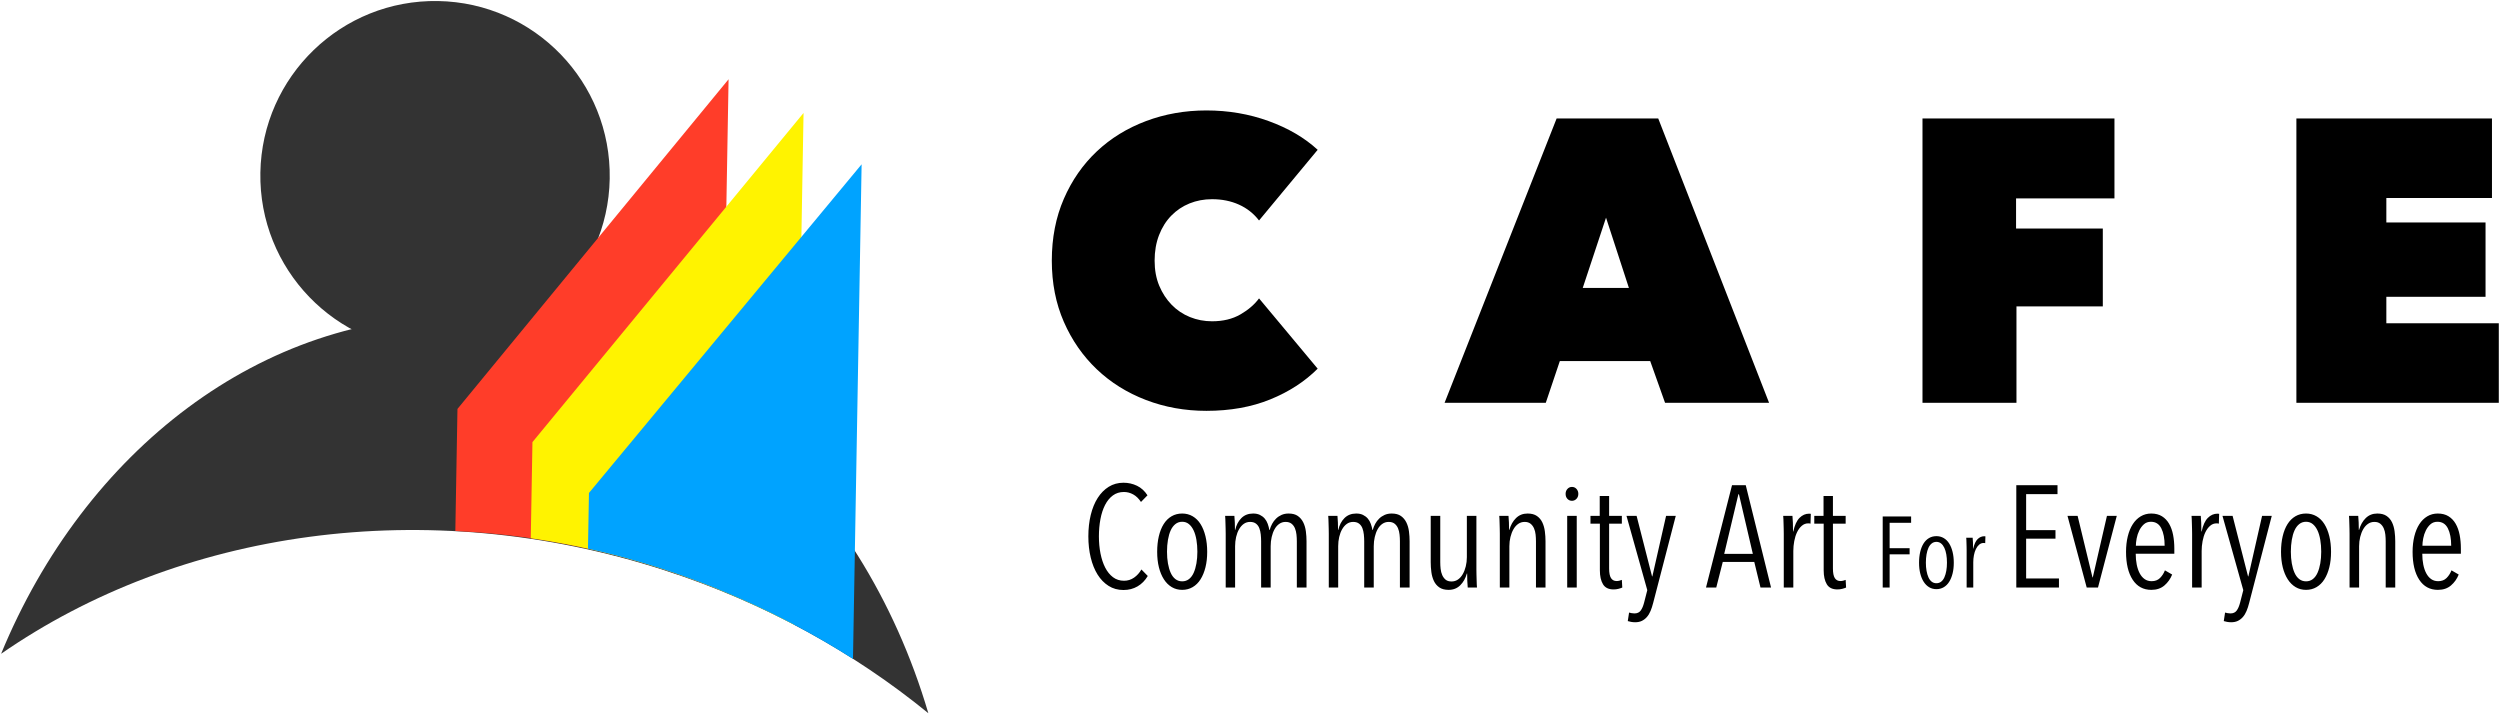
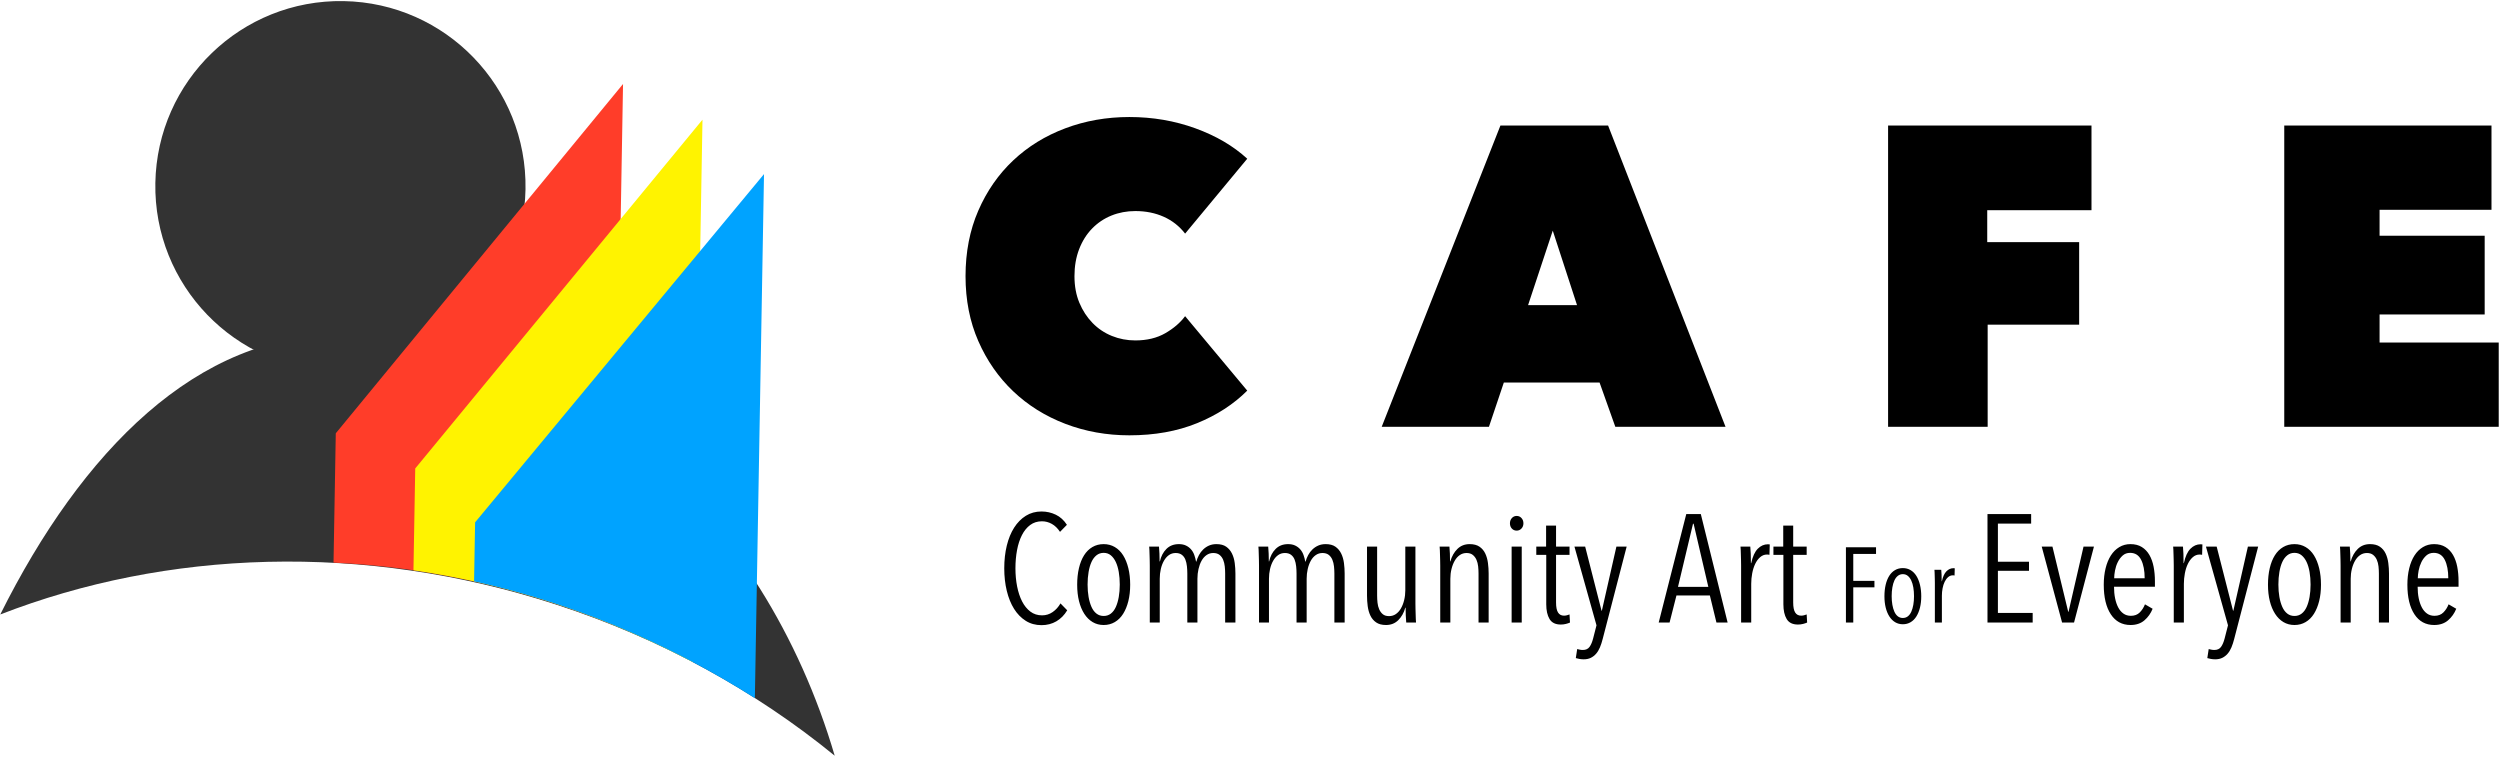
- <svg xmlns="http://www.w3.org/2000/svg" width="1245px" height="356px" viewBox="0 0 1245 356" version="1.1">
+ <svg xmlns="http://www.w3.org/2000/svg" width="1175px" height="356px" viewBox="0 0 1175 356" version="1.1">
  <g id="CAFE" stroke="none" stroke-width="1" fill="none" fill-rule="evenodd">
-     <g id="Final-Portfolio-Copy-5" transform="translate(-127, -232)">
-       <g id="Group-3" transform="translate(126.0276, 226.9581)">
+     <g id="Final-Portfolio-Copy-5" transform="translate(-197, -232)">
+       <g id="Group-3" transform="translate(195.0276, 228.9581)">
        <g id="Group-4" transform="translate(0.008726, 0.000076)">
-           <g id="Group" transform="translate(235.5, 181) rotate(1) translate(-235.5, -181) translate(4, 5)">
-             <circle id="Oval" fill="#333333" cx="212.072" cy="87.873" r="87" />
-             <path d="M0.161,329.687 C39.957,228.094 126.778,157.648 227.475,157.648 C335.143,157.648 426.946,238.184 462.367,351.218 C424.587,321.459 379.975,297.705 330.072,282.448 C209.74,245.659 87.285,267.031 0.161,329.687 Z" id="Combined-Shape" fill="#333333" />
-             <path d="M225.265,264.602 L225.265,203.8 L357.393,37.29 L357.393,291.642 C313.733,274.688 268.953,265.863 225.265,264.602 Z" id="Combined-Shape" fill="#FF3D29" />
-             <path d="M262.891,267.544 L262.891,219.673 L395.018,53.418 L395.018,308.446 C352.007,286.637 307.217,273.194 262.891,267.544 Z" id="Combined-Shape" fill="#FFF300" />
-             <path d="M291.467,272.263 L291.467,244.502 L424.376,78.482 L424.376,324.842 C415.145,319.186 405.604,313.838 395.763,308.824 C361.749,291.493 326.613,279.4 291.467,272.263 Z" id="Combined-Shape" fill="#00A3FF" />
+           <g id="Group" transform="translate(200.9947, 179.6021) rotate(1) translate(-200.9947, -179.6021) translate(3.994745, 3.602108)">
+             <circle id="Oval" fill="#333333" cx="156.421" cy="87.64" r="87" />
+             <path d="M0.077,291.696 C36.956,214.452 90.497,157.648 158.475,157.648 C266.143,157.648 357.946,238.184 393.367,351.218 C355.587,321.459 310.975,297.705 261.072,282.448 C169.856,254.56 77.419,260.094 0.077,291.696 Z" id="Combined-Shape" fill="#333333" />
+             <path d="M156.265,264.602 L156.265,203.8 L288.393,37.29 L288.393,291.642 C244.733,274.688 199.953,265.863 156.265,264.602 Z" id="Combined-Shape" fill="#FF3D29" />
+             <path d="M193.891,267.544 L193.891,219.673 L326.018,53.418 L326.018,308.446 C283.007,286.637 238.217,273.194 193.891,267.544 Z" id="Combined-Shape" fill="#FFF300" />
+             <path d="M222.467,272.263 L222.467,244.502 L355.376,78.482 L355.376,324.842 C346.145,319.186 336.604,313.838 326.763,308.824 C292.749,291.493 257.613,279.4 222.467,272.263 Z" id="Combined-Shape" fill="#00A3FF" />
          </g>
-           <g id="Group-2" transform="translate(524.7636, 60.04187)" fill="#000000" fill-rule="nonzero">
+           <g id="Group-2" transform="translate(455.7636, 58.04187)" fill="#000000" fill-rule="nonzero">
            <path d="M47.792,231.84 C46.448,234.096 44.744,235.824 42.68,237.024 C40.616,238.224 38.288,238.824 35.696,238.824 C32.912,238.824 30.44,238.14 28.28,236.772 C26.12,235.404 24.296,233.532 22.808,231.156 C21.32,228.78 20.18,225.96 19.388,222.696 C18.596,219.432 18.2,215.904 18.2,212.112 C18.2,208.272 18.596,204.72 19.388,201.456 C20.18,198.192 21.332,195.372 22.844,192.996 C24.356,190.62 26.192,188.76 28.352,187.416 C30.512,186.072 32.96,185.4 35.696,185.4 C38.096,185.4 40.34,185.904 42.428,186.912 C44.516,187.92 46.256,189.504 47.648,191.664 L44.408,194.976 C43.304,193.296 42.02,192.048 40.556,191.232 C39.092,190.416 37.544,190.008 35.912,190.008 C33.8,190.008 31.964,190.584 30.404,191.736 C28.844,192.888 27.548,194.472 26.516,196.488 C25.484,198.504 24.716,200.856 24.212,203.544 C23.708,206.232 23.456,209.088 23.456,212.112 C23.456,215.136 23.72,217.98 24.248,220.644 C24.776,223.308 25.556,225.648 26.588,227.664 C27.62,229.68 28.916,231.276 30.476,232.452 C32.036,233.628 33.872,234.216 35.984,234.216 C37.808,234.216 39.464,233.7 40.952,232.668 C42.44,231.636 43.664,230.28 44.624,228.6 L47.792,231.84 Z M77.384,219.816 C77.384,222.648 77.096,225.216 76.52,227.52 C75.944,229.824 75.128,231.816 74.072,233.496 C73.016,235.176 71.708,236.472 70.148,237.384 C68.588,238.296 66.848,238.752 64.928,238.752 C63.008,238.752 61.28,238.296 59.744,237.384 C58.208,236.472 56.9,235.176 55.82,233.496 C54.74,231.816 53.912,229.824 53.336,227.52 C52.76,225.216 52.472,222.648 52.472,219.816 C52.472,216.984 52.748,214.392 53.3,212.04 C53.852,209.688 54.656,207.672 55.712,205.992 C56.768,204.312 58.076,203.016 59.636,202.104 C61.196,201.192 62.96,200.736 64.928,200.736 C66.848,200.736 68.588,201.192 70.148,202.104 C71.708,203.016 73.016,204.312 74.072,205.992 C75.128,207.672 75.944,209.688 76.52,212.04 C77.096,214.392 77.384,216.984 77.384,219.816 Z M72.488,219.744 C72.488,217.632 72.332,215.664 72.02,213.84 C71.708,212.016 71.24,210.444 70.616,209.124 C69.992,207.804 69.212,206.76 68.276,205.992 C67.34,205.224 66.224,204.84 64.928,204.84 C63.632,204.84 62.504,205.224 61.544,205.992 C60.584,206.76 59.804,207.804 59.204,209.124 C58.604,210.444 58.148,212.016 57.836,213.84 C57.524,215.664 57.368,217.632 57.368,219.744 C57.368,221.856 57.524,223.8 57.836,225.576 C58.148,227.352 58.604,228.912 59.204,230.256 C59.804,231.6 60.584,232.644 61.544,233.388 C62.504,234.132 63.632,234.504 64.928,234.504 C66.224,234.504 67.352,234.132 68.312,233.388 C69.272,232.644 70.052,231.6 70.652,230.256 C71.252,228.912 71.708,227.352 72.02,225.576 C72.332,223.8 72.488,221.856 72.488,219.744 Z M91.352,208.872 C91.88,206.472 92.9,204.516 94.412,203.004 C95.924,201.492 97.88,200.736 100.28,200.736 C101.576,200.736 102.692,200.964 103.628,201.42 C104.564,201.876 105.356,202.476 106.004,203.22 C106.652,203.964 107.156,204.84 107.516,205.848 C107.876,206.856 108.152,207.888 108.344,208.944 L108.488,208.944 C108.776,207.888 109.184,206.868 109.712,205.884 C110.24,204.9 110.9,204.024 111.692,203.256 C112.484,202.488 113.396,201.876 114.428,201.42 C115.46,200.964 116.624,200.736 117.92,200.736 C119.84,200.736 121.376,201.144 122.528,201.96 C123.68,202.776 124.58,203.844 125.228,205.164 C125.876,206.484 126.308,207.972 126.524,209.628 C126.74,211.284 126.848,212.928 126.848,214.56 L126.848,237.6 L122.024,237.6 L122.024,214.56 C122.024,213.456 121.964,212.34 121.844,211.212 C121.724,210.084 121.472,209.052 121.088,208.116 C120.704,207.18 120.14,206.412 119.396,205.812 C118.652,205.212 117.656,204.912 116.408,204.912 C115.256,204.912 114.212,205.236 113.276,205.884 C112.34,206.532 111.56,207.42 110.936,208.548 C110.312,209.676 109.832,210.972 109.496,212.436 C109.16,213.9 108.992,215.424 108.992,217.008 L108.992,237.6 L104.24,237.6 L104.24,214.56 C104.24,213.456 104.18,212.328 104.06,211.176 C103.94,210.024 103.7,208.98 103.34,208.044 C102.98,207.108 102.428,206.352 101.684,205.776 C100.94,205.2 99.968,204.912 98.768,204.912 C97.568,204.912 96.512,205.236 95.6,205.884 C94.688,206.532 93.908,207.42 93.26,208.548 C92.612,209.676 92.12,210.972 91.784,212.436 C91.448,213.9 91.28,215.424 91.28,217.008 L91.28,237.6 L86.6,237.6 L86.6,210.888 C86.6,210.12 86.588,209.292 86.564,208.404 C86.54,207.516 86.516,206.652 86.492,205.812 C86.468,204.972 86.444,204.204 86.42,203.508 C86.396,202.812 86.36,202.272 86.312,201.888 L90.92,201.888 C91.016,202.8 91.088,203.904 91.136,205.2 C91.184,206.496 91.208,207.72 91.208,208.872 L91.352,208.872 Z M142.688,208.872 C143.216,206.472 144.236,204.516 145.748,203.004 C147.26,201.492 149.216,200.736 151.616,200.736 C152.912,200.736 154.028,200.964 154.964,201.42 C155.9,201.876 156.692,202.476 157.34,203.22 C157.988,203.964 158.492,204.84 158.852,205.848 C159.212,206.856 159.488,207.888 159.68,208.944 L159.824,208.944 C160.112,207.888 160.52,206.868 161.048,205.884 C161.576,204.9 162.236,204.024 163.028,203.256 C163.82,202.488 164.732,201.876 165.764,201.42 C166.796,200.964 167.96,200.736 169.256,200.736 C171.176,200.736 172.712,201.144 173.864,201.96 C175.016,202.776 175.916,203.844 176.564,205.164 C177.212,206.484 177.644,207.972 177.86,209.628 C178.076,211.284 178.184,212.928 178.184,214.56 L178.184,237.6 L173.36,237.6 L173.36,214.56 C173.36,213.456 173.3,212.34 173.18,211.212 C173.06,210.084 172.808,209.052 172.424,208.116 C172.04,207.18 171.476,206.412 170.732,205.812 C169.988,205.212 168.992,204.912 167.744,204.912 C166.592,204.912 165.548,205.236 164.612,205.884 C163.676,206.532 162.896,207.42 162.272,208.548 C161.648,209.676 161.168,210.972 160.832,212.436 C160.496,213.9 160.328,215.424 160.328,217.008 L160.328,237.6 L155.576,237.6 L155.576,214.56 C155.576,213.456 155.516,212.328 155.396,211.176 C155.276,210.024 155.036,208.98 154.676,208.044 C154.316,207.108 153.764,206.352 153.02,205.776 C152.276,205.2 151.304,204.912 150.104,204.912 C148.904,204.912 147.848,205.236 146.936,205.884 C146.024,206.532 145.244,207.42 144.596,208.548 C143.948,209.676 143.456,210.972 143.12,212.436 C142.784,213.9 142.616,215.424 142.616,217.008 L142.616,237.6 L137.936,237.6 L137.936,210.888 C137.936,210.12 137.924,209.292 137.9,208.404 C137.876,207.516 137.852,206.652 137.828,205.812 C137.804,204.972 137.78,204.204 137.756,203.508 C137.732,202.812 137.696,202.272 137.648,201.888 L142.256,201.888 C142.352,202.8 142.424,203.904 142.472,205.2 C142.52,206.496 142.544,207.72 142.544,208.872 L142.688,208.872 Z M193.448,201.888 L193.448,224.928 C193.448,226.032 193.508,227.148 193.628,228.276 C193.748,229.404 194.012,230.436 194.42,231.372 C194.828,232.308 195.392,233.076 196.112,233.676 C196.832,234.276 197.816,234.576 199.064,234.576 C200.264,234.576 201.332,234.252 202.268,233.604 C203.204,232.956 203.996,232.068 204.644,230.94 C205.292,229.812 205.796,228.516 206.156,227.052 C206.516,225.588 206.696,224.064 206.696,222.48 L206.696,201.888 L211.448,201.888 L211.448,228.6 C211.448,229.368 211.46,230.196 211.484,231.084 C211.508,231.972 211.532,232.836 211.556,233.676 C211.58,234.516 211.604,235.296 211.628,236.016 C211.652,236.736 211.688,237.264 211.736,237.6 L207.128,237.6 C207.032,236.688 206.96,235.584 206.912,234.288 C206.864,232.992 206.84,231.768 206.84,230.616 L206.696,230.616 C206.024,233.016 204.92,234.972 203.384,236.484 C201.848,237.996 199.928,238.752 197.624,238.752 C195.704,238.752 194.156,238.344 192.98,237.528 C191.804,236.712 190.904,235.644 190.28,234.324 C189.656,233.004 189.236,231.528 189.02,229.896 C188.804,228.264 188.696,226.608 188.696,224.928 L188.696,201.888 L193.448,201.888 Z M241.112,237.6 L241.112,214.56 C241.112,213.456 241.052,212.34 240.932,211.212 C240.812,210.084 240.548,209.052 240.14,208.116 C239.732,207.18 239.156,206.412 238.412,205.812 C237.668,205.212 236.696,204.912 235.496,204.912 C234.296,204.912 233.228,205.236 232.292,205.884 C231.356,206.532 230.564,207.42 229.916,208.548 C229.268,209.676 228.764,210.972 228.404,212.436 C228.044,213.9 227.864,215.424 227.864,217.008 L227.864,237.6 L223.112,237.6 L223.112,210.888 C223.112,210.12 223.1,209.292 223.076,208.404 C223.052,207.516 223.028,206.652 223.004,205.812 C222.98,204.972 222.956,204.204 222.932,203.508 C222.908,202.812 222.872,202.272 222.824,201.888 L227.432,201.888 C227.528,202.8 227.6,203.904 227.648,205.2 C227.696,206.496 227.72,207.72 227.72,208.872 L227.864,208.872 C228.536,206.472 229.64,204.516 231.176,203.004 C232.712,201.492 234.632,200.736 236.936,200.736 C238.856,200.736 240.404,201.144 241.58,201.96 C242.756,202.776 243.656,203.844 244.28,205.164 C244.904,206.484 245.324,207.972 245.54,209.628 C245.756,211.284 245.864,212.928 245.864,214.56 L245.864,237.6 L241.112,237.6 Z M262.208,190.944 C262.208,191.952 261.896,192.78 261.272,193.428 C260.648,194.076 259.904,194.4 259.04,194.4 C258.128,194.4 257.372,194.076 256.772,193.428 C256.172,192.78 255.872,191.952 255.872,190.944 C255.872,189.984 256.172,189.168 256.772,188.496 C257.372,187.824 258.128,187.488 259.04,187.488 C259.952,187.488 260.708,187.824 261.308,188.496 C261.908,189.168 262.208,189.984 262.208,190.944 Z M256.664,237.6 L256.664,201.888 L261.416,201.888 L261.416,237.6 L256.664,237.6 Z M284.096,237.6 C283.568,237.84 282.92,238.056 282.152,238.248 C281.384,238.44 280.592,238.536 279.776,238.536 C277.28,238.536 275.516,237.672 274.484,235.944 C273.452,234.216 272.936,231.912 272.936,229.032 L272.936,205.776 L268.256,205.776 L268.256,201.888 L272.864,201.888 L272.864,192.024 L277.544,192.024 L277.544,201.888 L283.88,201.888 L283.88,205.776 L277.544,205.776 L277.544,228.168 C277.544,230.328 277.856,231.9 278.48,232.884 C279.104,233.868 280.04,234.36 281.288,234.36 C281.72,234.36 282.176,234.3 282.656,234.18 C283.136,234.06 283.544,233.928 283.88,233.784 L284.096,237.6 Z M299.504,245.16 C299.12,246.696 298.676,248.064 298.172,249.264 C297.668,250.464 297.056,251.472 296.336,252.288 C295.616,253.104 294.788,253.74 293.852,254.196 C292.916,254.652 291.8,254.88 290.504,254.88 C289.832,254.88 289.16,254.82 288.488,254.7 C287.816,254.58 287.264,254.448 286.832,254.304 L287.48,250.056 C287.816,250.152 288.224,250.248 288.704,250.344 C289.184,250.44 289.664,250.488 290.144,250.488 C291.536,250.488 292.58,250.008 293.276,249.048 C293.972,248.088 294.536,246.768 294.968,245.088 L296.552,238.896 L286.184,201.888 L291.224,201.888 L298.928,232.056 L299.072,232.056 L305.912,201.888 L310.736,201.888 L299.504,245.16 Z M352.928,237.6 L349.832,224.856 L334.136,224.856 L330.896,237.6 L325.784,237.6 L338.744,186.624 L345.584,186.624 L358.184,237.6 L352.928,237.6 Z M342.2,191.16 L341.912,191.16 L334.856,220.824 L349.112,220.824 L342.2,191.16 Z M369.272,209.664 C369.944,206.544 370.976,204.288 372.368,202.896 C373.76,201.504 375.344,200.808 377.12,200.808 C377.504,200.808 377.792,200.832 377.984,200.88 L377.84,205.776 C377.648,205.728 377.468,205.692 377.3,205.668 C377.132,205.644 376.928,205.632 376.688,205.632 C375.488,205.632 374.42,206.04 373.484,206.856 C372.548,207.672 371.768,208.728 371.144,210.024 C370.52,211.32 370.052,212.796 369.74,214.452 C369.428,216.108 369.272,217.752 369.272,219.384 L369.272,237.6 L364.52,237.6 L364.52,210.888 C364.52,210.12 364.508,209.292 364.484,208.404 C364.46,207.516 364.436,206.652 364.412,205.812 C364.388,204.972 364.364,204.204 364.34,203.508 C364.316,202.812 364.28,202.272 364.232,201.888 L368.84,201.888 C368.936,202.8 369.008,203.94 369.056,205.308 C369.104,206.676 369.128,208.128 369.128,209.664 L369.272,209.664 Z M395.552,237.6 C395.024,237.84 394.376,238.056 393.608,238.248 C392.84,238.44 392.048,238.536 391.232,238.536 C388.736,238.536 386.972,237.672 385.94,235.944 C384.908,234.216 384.392,231.912 384.392,229.032 L384.392,205.776 L379.712,205.776 L379.712,201.888 L384.32,201.888 L384.32,192.024 L389,192.024 L389,201.888 L395.336,201.888 L395.336,205.776 L389,205.776 L389,228.168 C389,230.328 389.312,231.9 389.936,232.884 C390.56,233.868 391.496,234.36 392.744,234.36 C393.176,234.36 393.632,234.3 394.112,234.18 C394.592,234.06 395,233.928 395.336,233.784 L395.552,237.6 Z M417.236,205.35 L417.236,218 L427.186,218 L427.186,221.05 L417.236,221.05 L417.236,237.6 L413.786,237.6 L413.786,202.2 L427.936,202.2 L427.936,205.35 L417.236,205.35 Z M449.186,225.25 C449.186,227.217 448.986,229 448.586,230.6 C448.186,232.2 447.619,233.583 446.886,234.75 C446.153,235.917 445.244,236.817 444.161,237.45 C443.078,238.083 441.869,238.4 440.536,238.4 C439.203,238.4 438.003,238.083 436.936,237.45 C435.869,236.817 434.961,235.917 434.211,234.75 C433.461,233.583 432.886,232.2 432.486,230.6 C432.086,229 431.886,227.217 431.886,225.25 C431.886,223.283 432.078,221.483 432.461,219.85 C432.844,218.217 433.403,216.817 434.136,215.65 C434.869,214.483 435.778,213.583 436.861,212.95 C437.944,212.317 439.169,212 440.536,212 C441.869,212 443.078,212.317 444.161,212.95 C445.244,213.583 446.153,214.483 446.886,215.65 C447.619,216.817 448.186,218.217 448.586,219.85 C448.986,221.483 449.186,223.283 449.186,225.25 Z M445.786,225.2 C445.786,223.733 445.678,222.367 445.461,221.1 C445.244,219.833 444.919,218.742 444.486,217.825 C444.053,216.908 443.511,216.183 442.861,215.65 C442.211,215.117 441.436,214.85 440.536,214.85 C439.636,214.85 438.853,215.117 438.186,215.65 C437.519,216.183 436.978,216.908 436.561,217.825 C436.144,218.742 435.828,219.833 435.611,221.1 C435.394,222.367 435.286,223.733 435.286,225.2 C435.286,226.667 435.394,228.017 435.611,229.25 C435.828,230.483 436.144,231.567 436.561,232.5 C436.978,233.433 437.519,234.158 438.186,234.675 C438.853,235.192 439.636,235.45 440.536,235.45 C441.436,235.45 442.219,235.192 442.886,234.675 C443.553,234.158 444.094,233.433 444.511,232.5 C444.928,231.567 445.244,230.483 445.461,229.25 C445.678,228.017 445.786,226.667 445.786,225.2 Z M458.886,218.2 C459.353,216.033 460.069,214.467 461.036,213.5 C462.003,212.533 463.103,212.05 464.336,212.05 C464.603,212.05 464.803,212.067 464.936,212.1 L464.836,215.5 C464.703,215.467 464.578,215.442 464.461,215.425 C464.344,215.408 464.203,215.4 464.036,215.4 C463.203,215.4 462.461,215.683 461.811,216.25 C461.161,216.817 460.619,217.55 460.186,218.45 C459.753,219.35 459.428,220.375 459.211,221.525 C458.994,222.675 458.886,223.817 458.886,224.95 L458.886,237.6 L455.586,237.6 L455.586,219.05 C455.586,218.517 455.578,217.942 455.561,217.325 C455.544,216.708 455.528,216.108 455.511,215.525 C455.494,214.942 455.478,214.408 455.461,213.925 C455.444,213.442 455.419,213.067 455.386,212.8 L458.586,212.8 C458.653,213.433 458.703,214.225 458.736,215.175 C458.769,216.125 458.786,217.133 458.786,218.2 L458.886,218.2 Z M480.318,237.6 L480.318,186.624 L500.838,186.624 L500.838,191.088 L485.214,191.088 L485.214,209.016 L499.83,209.016 L499.83,213.264 L485.214,213.264 L485.214,233.064 L501.558,233.064 L501.558,237.6 L480.318,237.6 Z M520.998,237.6 L515.382,237.6 L505.806,201.888 L510.846,201.888 L518.262,232.56 L518.406,232.56 L525.462,201.888 L530.358,201.888 L520.998,237.6 Z M539.79,220.752 C539.79,222.72 539.958,224.532 540.294,226.188 C540.63,227.844 541.122,229.284 541.77,230.508 C542.418,231.732 543.234,232.692 544.218,233.388 C545.202,234.084 546.366,234.432 547.71,234.432 C549.438,234.432 550.83,233.904 551.886,232.848 C552.942,231.792 553.758,230.52 554.334,229.032 L557.934,231.12 C557.07,233.28 555.786,235.092 554.082,236.556 C552.378,238.02 550.206,238.752 547.566,238.752 C543.582,238.752 540.486,237.072 538.278,233.712 C536.07,230.352 534.966,225.72 534.966,219.816 C534.966,217.032 535.254,214.464 535.83,212.112 C536.406,209.76 537.234,207.744 538.314,206.064 C539.394,204.384 540.714,203.076 542.274,202.14 C543.834,201.204 545.574,200.736 547.494,200.736 C549.606,200.736 551.394,201.192 552.858,202.104 C554.322,203.016 555.51,204.264 556.422,205.848 C557.334,207.432 557.994,209.28 558.402,211.392 C558.81,213.504 559.014,215.76 559.014,218.16 L559.014,220.752 L539.79,220.752 Z M554.19,216.792 C554.19,213.192 553.638,210.3 552.534,208.116 C551.43,205.932 549.702,204.84 547.35,204.84 C545.958,204.84 544.794,205.26 543.858,206.1 C542.922,206.94 542.154,207.972 541.554,209.196 C540.954,210.42 540.522,211.728 540.258,213.12 C539.994,214.512 539.862,215.736 539.862,216.792 L554.19,216.792 Z M572.622,209.664 C573.294,206.544 574.326,204.288 575.718,202.896 C577.11,201.504 578.694,200.808 580.47,200.808 C580.854,200.808 581.142,200.832 581.334,200.88 L581.19,205.776 C580.998,205.728 580.818,205.692 580.65,205.668 C580.482,205.644 580.278,205.632 580.038,205.632 C578.838,205.632 577.77,206.04 576.834,206.856 C575.898,207.672 575.118,208.728 574.494,210.024 C573.87,211.32 573.402,212.796 573.09,214.452 C572.778,216.108 572.622,217.752 572.622,219.384 L572.622,237.6 L567.87,237.6 L567.87,210.888 C567.87,210.12 567.858,209.292 567.834,208.404 C567.81,207.516 567.786,206.652 567.762,205.812 C567.738,204.972 567.714,204.204 567.69,203.508 C567.666,202.812 567.63,202.272 567.582,201.888 L572.19,201.888 C572.286,202.8 572.358,203.94 572.406,205.308 C572.454,206.676 572.478,208.128 572.478,209.664 L572.622,209.664 Z M596.31,245.16 C595.926,246.696 595.482,248.064 594.978,249.264 C594.474,250.464 593.862,251.472 593.142,252.288 C592.422,253.104 591.594,253.74 590.658,254.196 C589.722,254.652 588.606,254.88 587.31,254.88 C586.638,254.88 585.966,254.82 585.294,254.7 C584.622,254.58 584.07,254.448 583.638,254.304 L584.286,250.056 C584.622,250.152 585.03,250.248 585.51,250.344 C585.99,250.44 586.47,250.488 586.95,250.488 C588.342,250.488 589.386,250.008 590.082,249.048 C590.778,248.088 591.342,246.768 591.774,245.088 L593.358,238.896 L582.99,201.888 L588.03,201.888 L595.734,232.056 L595.878,232.056 L602.718,201.888 L607.542,201.888 L596.31,245.16 Z M637.062,219.816 C637.062,222.648 636.774,225.216 636.198,227.52 C635.622,229.824 634.806,231.816 633.75,233.496 C632.694,235.176 631.386,236.472 629.826,237.384 C628.266,238.296 626.526,238.752 624.606,238.752 C622.686,238.752 620.958,238.296 619.422,237.384 C617.886,236.472 616.578,235.176 615.498,233.496 C614.418,231.816 613.59,229.824 613.014,227.52 C612.438,225.216 612.15,222.648 612.15,219.816 C612.15,216.984 612.426,214.392 612.978,212.04 C613.53,209.688 614.334,207.672 615.39,205.992 C616.446,204.312 617.754,203.016 619.314,202.104 C620.874,201.192 622.638,200.736 624.606,200.736 C626.526,200.736 628.266,201.192 629.826,202.104 C631.386,203.016 632.694,204.312 633.75,205.992 C634.806,207.672 635.622,209.688 636.198,212.04 C636.774,214.392 637.062,216.984 637.062,219.816 Z M632.166,219.744 C632.166,217.632 632.01,215.664 631.698,213.84 C631.386,212.016 630.918,210.444 630.294,209.124 C629.67,207.804 628.89,206.76 627.954,205.992 C627.018,205.224 625.902,204.84 624.606,204.84 C623.31,204.84 622.182,205.224 621.222,205.992 C620.262,206.76 619.482,207.804 618.882,209.124 C618.282,210.444 617.826,212.016 617.514,213.84 C617.202,215.664 617.046,217.632 617.046,219.744 C617.046,221.856 617.202,223.8 617.514,225.576 C617.826,227.352 618.282,228.912 618.882,230.256 C619.482,231.6 620.262,232.644 621.222,233.388 C622.182,234.132 623.31,234.504 624.606,234.504 C625.902,234.504 627.03,234.132 627.99,233.388 C628.95,232.644 629.73,231.6 630.33,230.256 C630.93,228.912 631.386,227.352 631.698,225.576 C632.01,223.8 632.166,221.856 632.166,219.744 Z M664.278,237.6 L664.278,214.56 C664.278,213.456 664.218,212.34 664.098,211.212 C663.978,210.084 663.714,209.052 663.306,208.116 C662.898,207.18 662.322,206.412 661.578,205.812 C660.834,205.212 659.862,204.912 658.662,204.912 C657.462,204.912 656.394,205.236 655.458,205.884 C654.522,206.532 653.73,207.42 653.082,208.548 C652.434,209.676 651.93,210.972 651.57,212.436 C651.21,213.9 651.03,215.424 651.03,217.008 L651.03,237.6 L646.278,237.6 L646.278,210.888 C646.278,210.12 646.266,209.292 646.242,208.404 C646.218,207.516 646.194,206.652 646.17,205.812 C646.146,204.972 646.122,204.204 646.098,203.508 C646.074,202.812 646.038,202.272 645.99,201.888 L650.598,201.888 C650.694,202.8 650.766,203.904 650.814,205.2 C650.862,206.496 650.886,207.72 650.886,208.872 L651.03,208.872 C651.702,206.472 652.806,204.516 654.342,203.004 C655.878,201.492 657.798,200.736 660.102,200.736 C662.022,200.736 663.57,201.144 664.746,201.96 C665.922,202.776 666.822,203.844 667.446,205.164 C668.07,206.484 668.49,207.972 668.706,209.628 C668.922,211.284 669.03,212.928 669.03,214.56 L669.03,237.6 L664.278,237.6 Z M682.494,220.752 C682.494,222.72 682.662,224.532 682.998,226.188 C683.334,227.844 683.826,229.284 684.474,230.508 C685.122,231.732 685.938,232.692 686.922,233.388 C687.906,234.084 689.07,234.432 690.414,234.432 C692.142,234.432 693.534,233.904 694.59,232.848 C695.646,231.792 696.462,230.52 697.038,229.032 L700.638,231.12 C699.774,233.28 698.49,235.092 696.786,236.556 C695.082,238.02 692.91,238.752 690.27,238.752 C686.286,238.752 683.19,237.072 680.982,233.712 C678.774,230.352 677.67,225.72 677.67,219.816 C677.67,217.032 677.958,214.464 678.534,212.112 C679.11,209.76 679.938,207.744 681.018,206.064 C682.098,204.384 683.418,203.076 684.978,202.14 C686.538,201.204 688.278,200.736 690.198,200.736 C692.31,200.736 694.098,201.192 695.562,202.104 C697.026,203.016 698.214,204.264 699.126,205.848 C700.038,207.432 700.698,209.28 701.106,211.392 C701.514,213.504 701.718,215.76 701.718,218.16 L701.718,220.752 L682.494,220.752 Z M696.894,216.792 C696.894,213.192 696.342,210.3 695.238,208.116 C694.134,205.932 692.406,204.84 690.054,204.84 C688.662,204.84 687.498,205.26 686.562,206.1 C685.626,206.94 684.858,207.972 684.258,209.196 C683.658,210.42 683.226,211.728 682.962,213.12 C682.698,214.512 682.566,215.736 682.566,216.792 L696.894,216.792 Z" id="CommunityArtForEveryone" />
            <path d="M1.02318154e-12,74.8 C1.02318154e-12,63.467 2,53.2 6,44 C10,34.8 15.467,26.933 22.4,20.4 C29.333,13.867 37.5,8.833 46.9,5.3 C56.3,1.767 66.333,7.10542736e-14 77,7.10542736e-14 C87.933,7.10542736e-14 98.267,1.767 108,5.3 C117.733,8.833 125.867,13.6 132.4,19.6 L103.2,54.8 C100.533,51.333 97.2,48.7 93.2,46.9 C89.2,45.1 84.733,44.2 79.8,44.2 C75.8,44.2 72.067,44.9 68.6,46.3 C65.133,47.7 62.1,49.733 59.5,52.4 C56.9,55.067 54.867,58.3 53.4,62.1 C51.933,65.9 51.2,70.133 51.2,74.8 C51.2,79.467 51.967,83.633 53.5,87.3 C55.033,90.967 57.1,94.133 59.7,96.8 C62.3,99.467 65.333,101.5 68.8,102.9 C72.267,104.3 75.933,105 79.8,105 C85.267,105 89.967,103.867 93.9,101.6 C97.833,99.333 100.933,96.667 103.2,93.6 L132.4,128.6 C126,135 118.133,140.1 108.8,143.9 C99.467,147.7 88.867,149.6 77,149.6 C66.333,149.6 56.3,147.8 46.9,144.2 C37.5,140.6 29.333,135.5 22.4,128.9 C15.467,122.3 10,114.433 6,105.3 C2,96.167 1.02318154e-12,86 1.02318154e-12,74.8 Z M251.4,4 L302,4 L357.2,145.6 L305.4,145.6 L298,124.8 L253,124.8 L246,145.6 L195.6,145.6 L251.4,4 Z M276,53.4 L264.4,88.4 L287.4,88.4 L276,53.4 Z M480.2,58.8 L523.4,58.8 L523.4,97.6 L480.4,97.6 L480.4,145.6 L433.6,145.6 L433.6,4 L529.2,4 L529.2,43.8 L480.2,43.8 L480.2,58.8 Z M619.8,4 L717.2,4 L717.2,43.6 L664.6,43.6 L664.6,55.8 L714,55.8 L714,92.8 L664.6,92.8 L664.6,106 L720.6,106 L720.6,145.6 L619.8,145.6 L619.8,4 Z" id="CAFE" />
          </g>
        </g>
      </g>
    </g>
  </g>
</svg>
